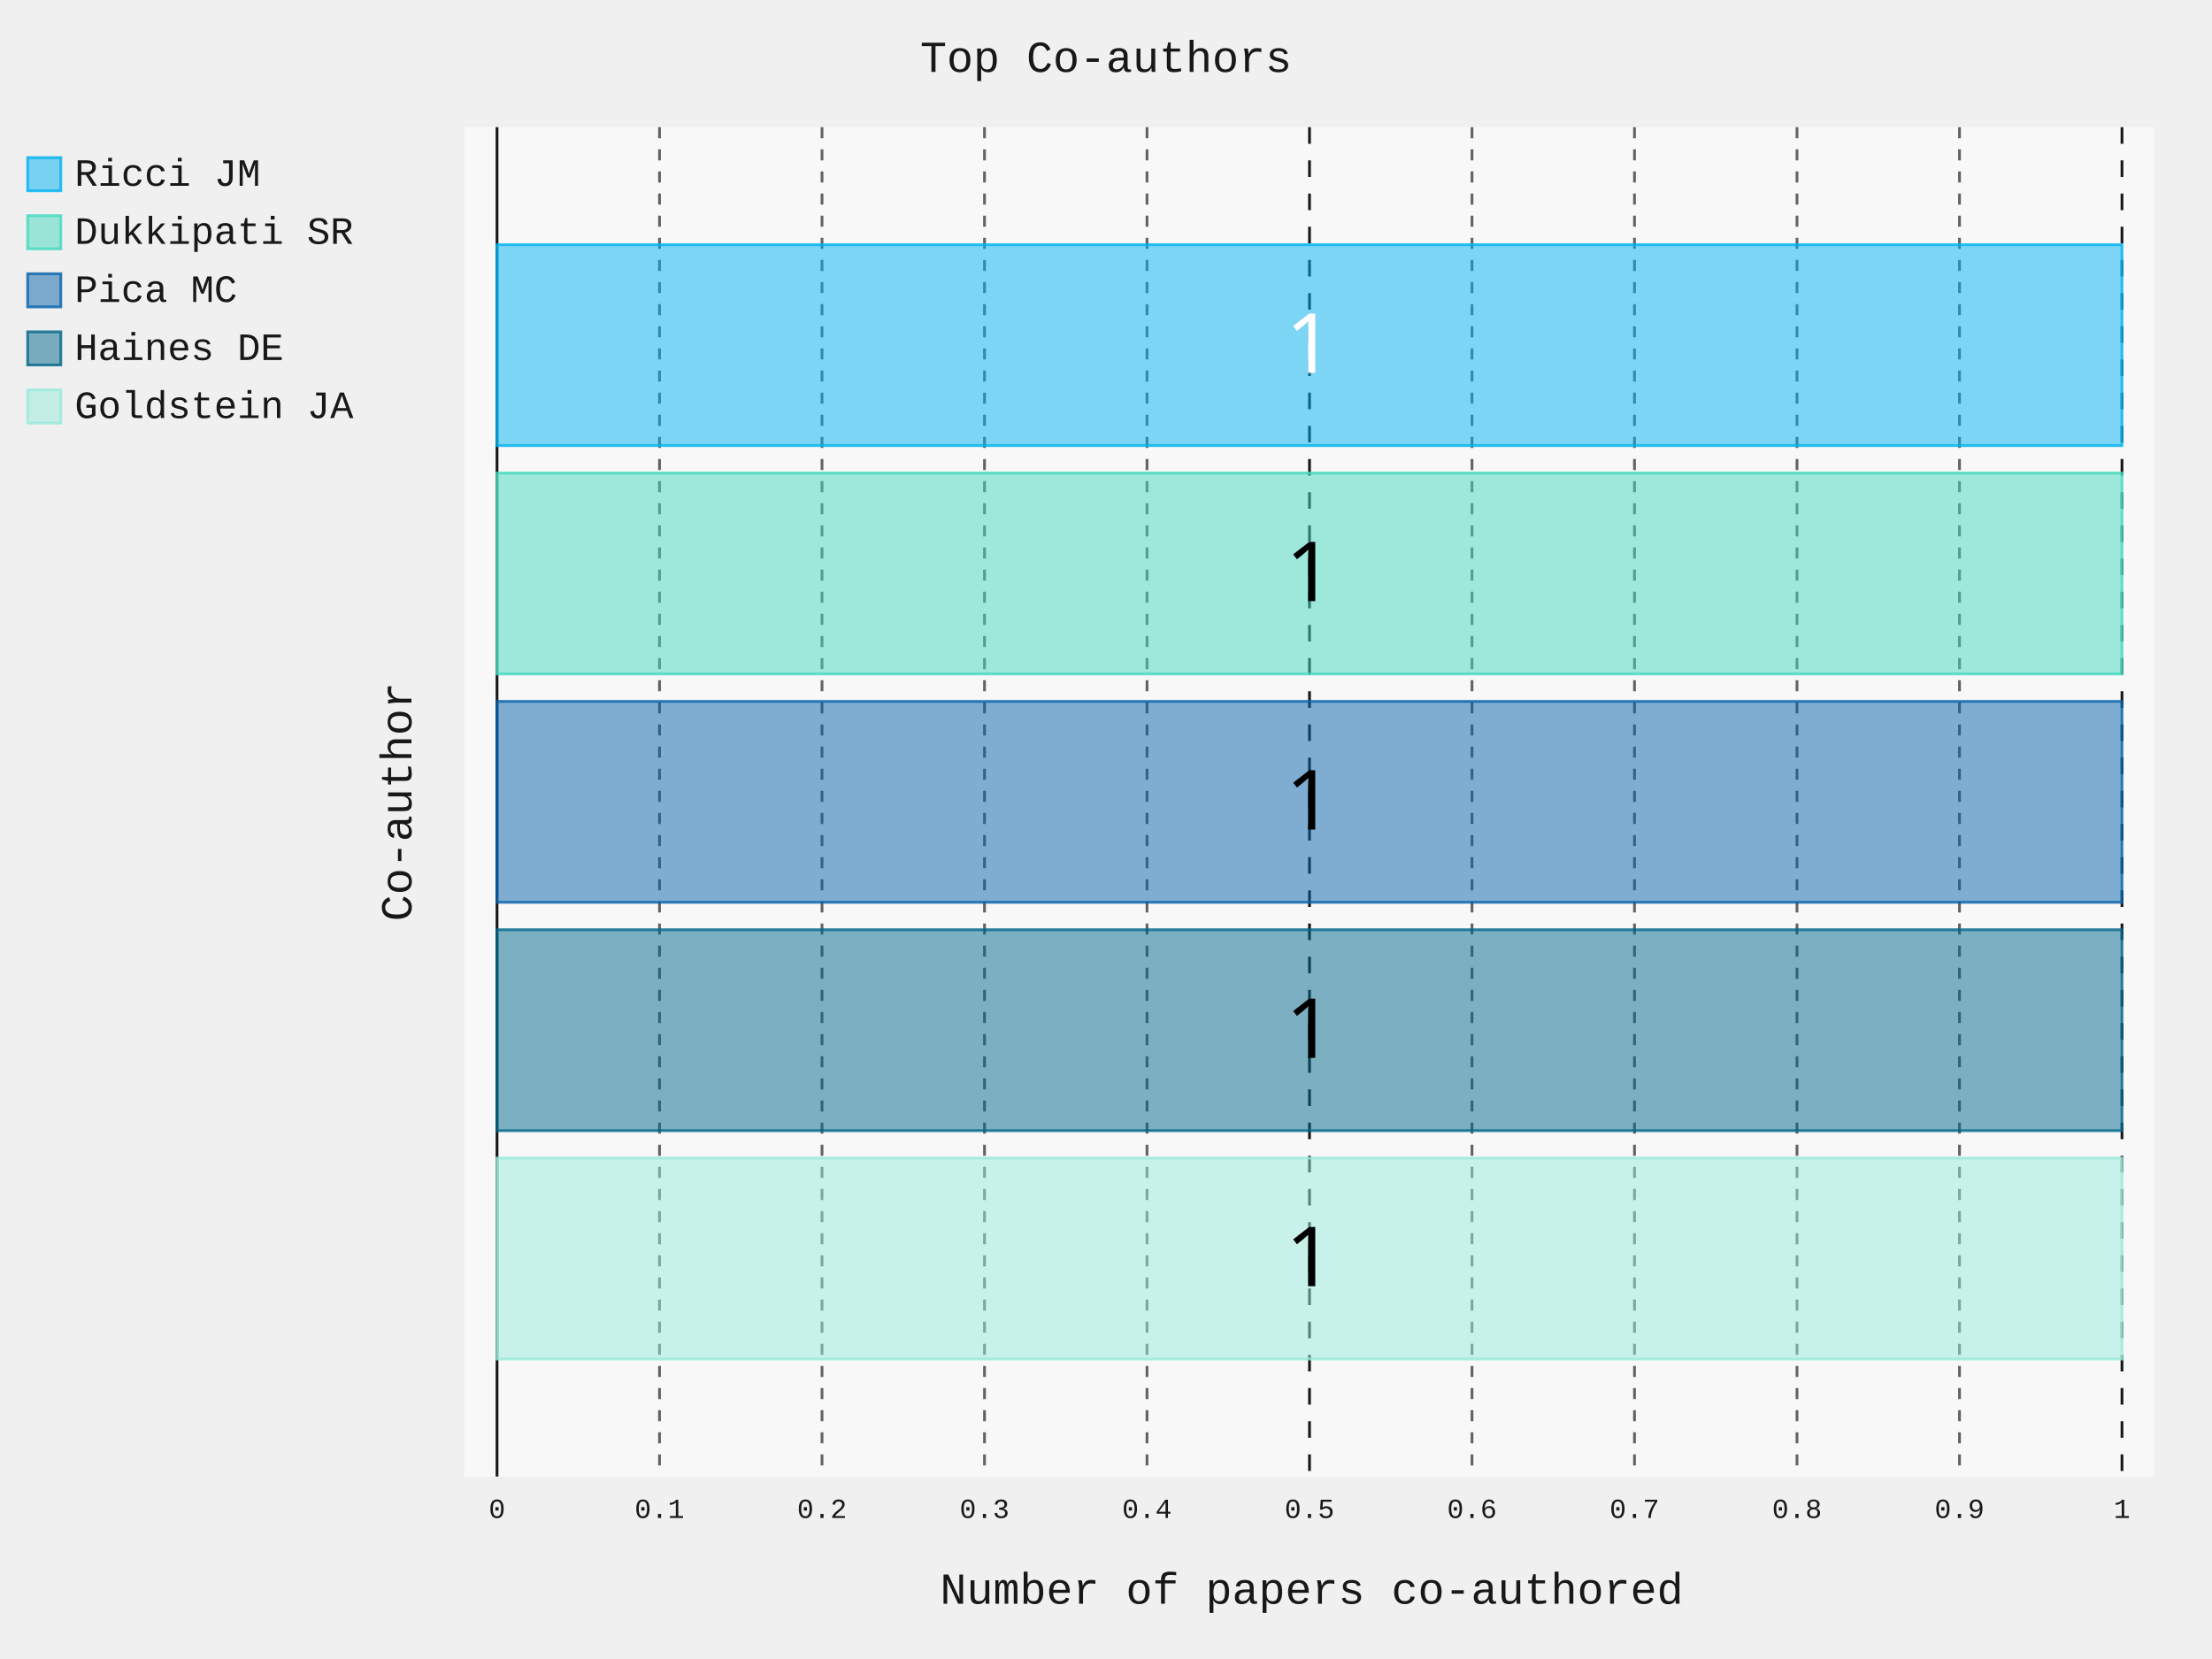
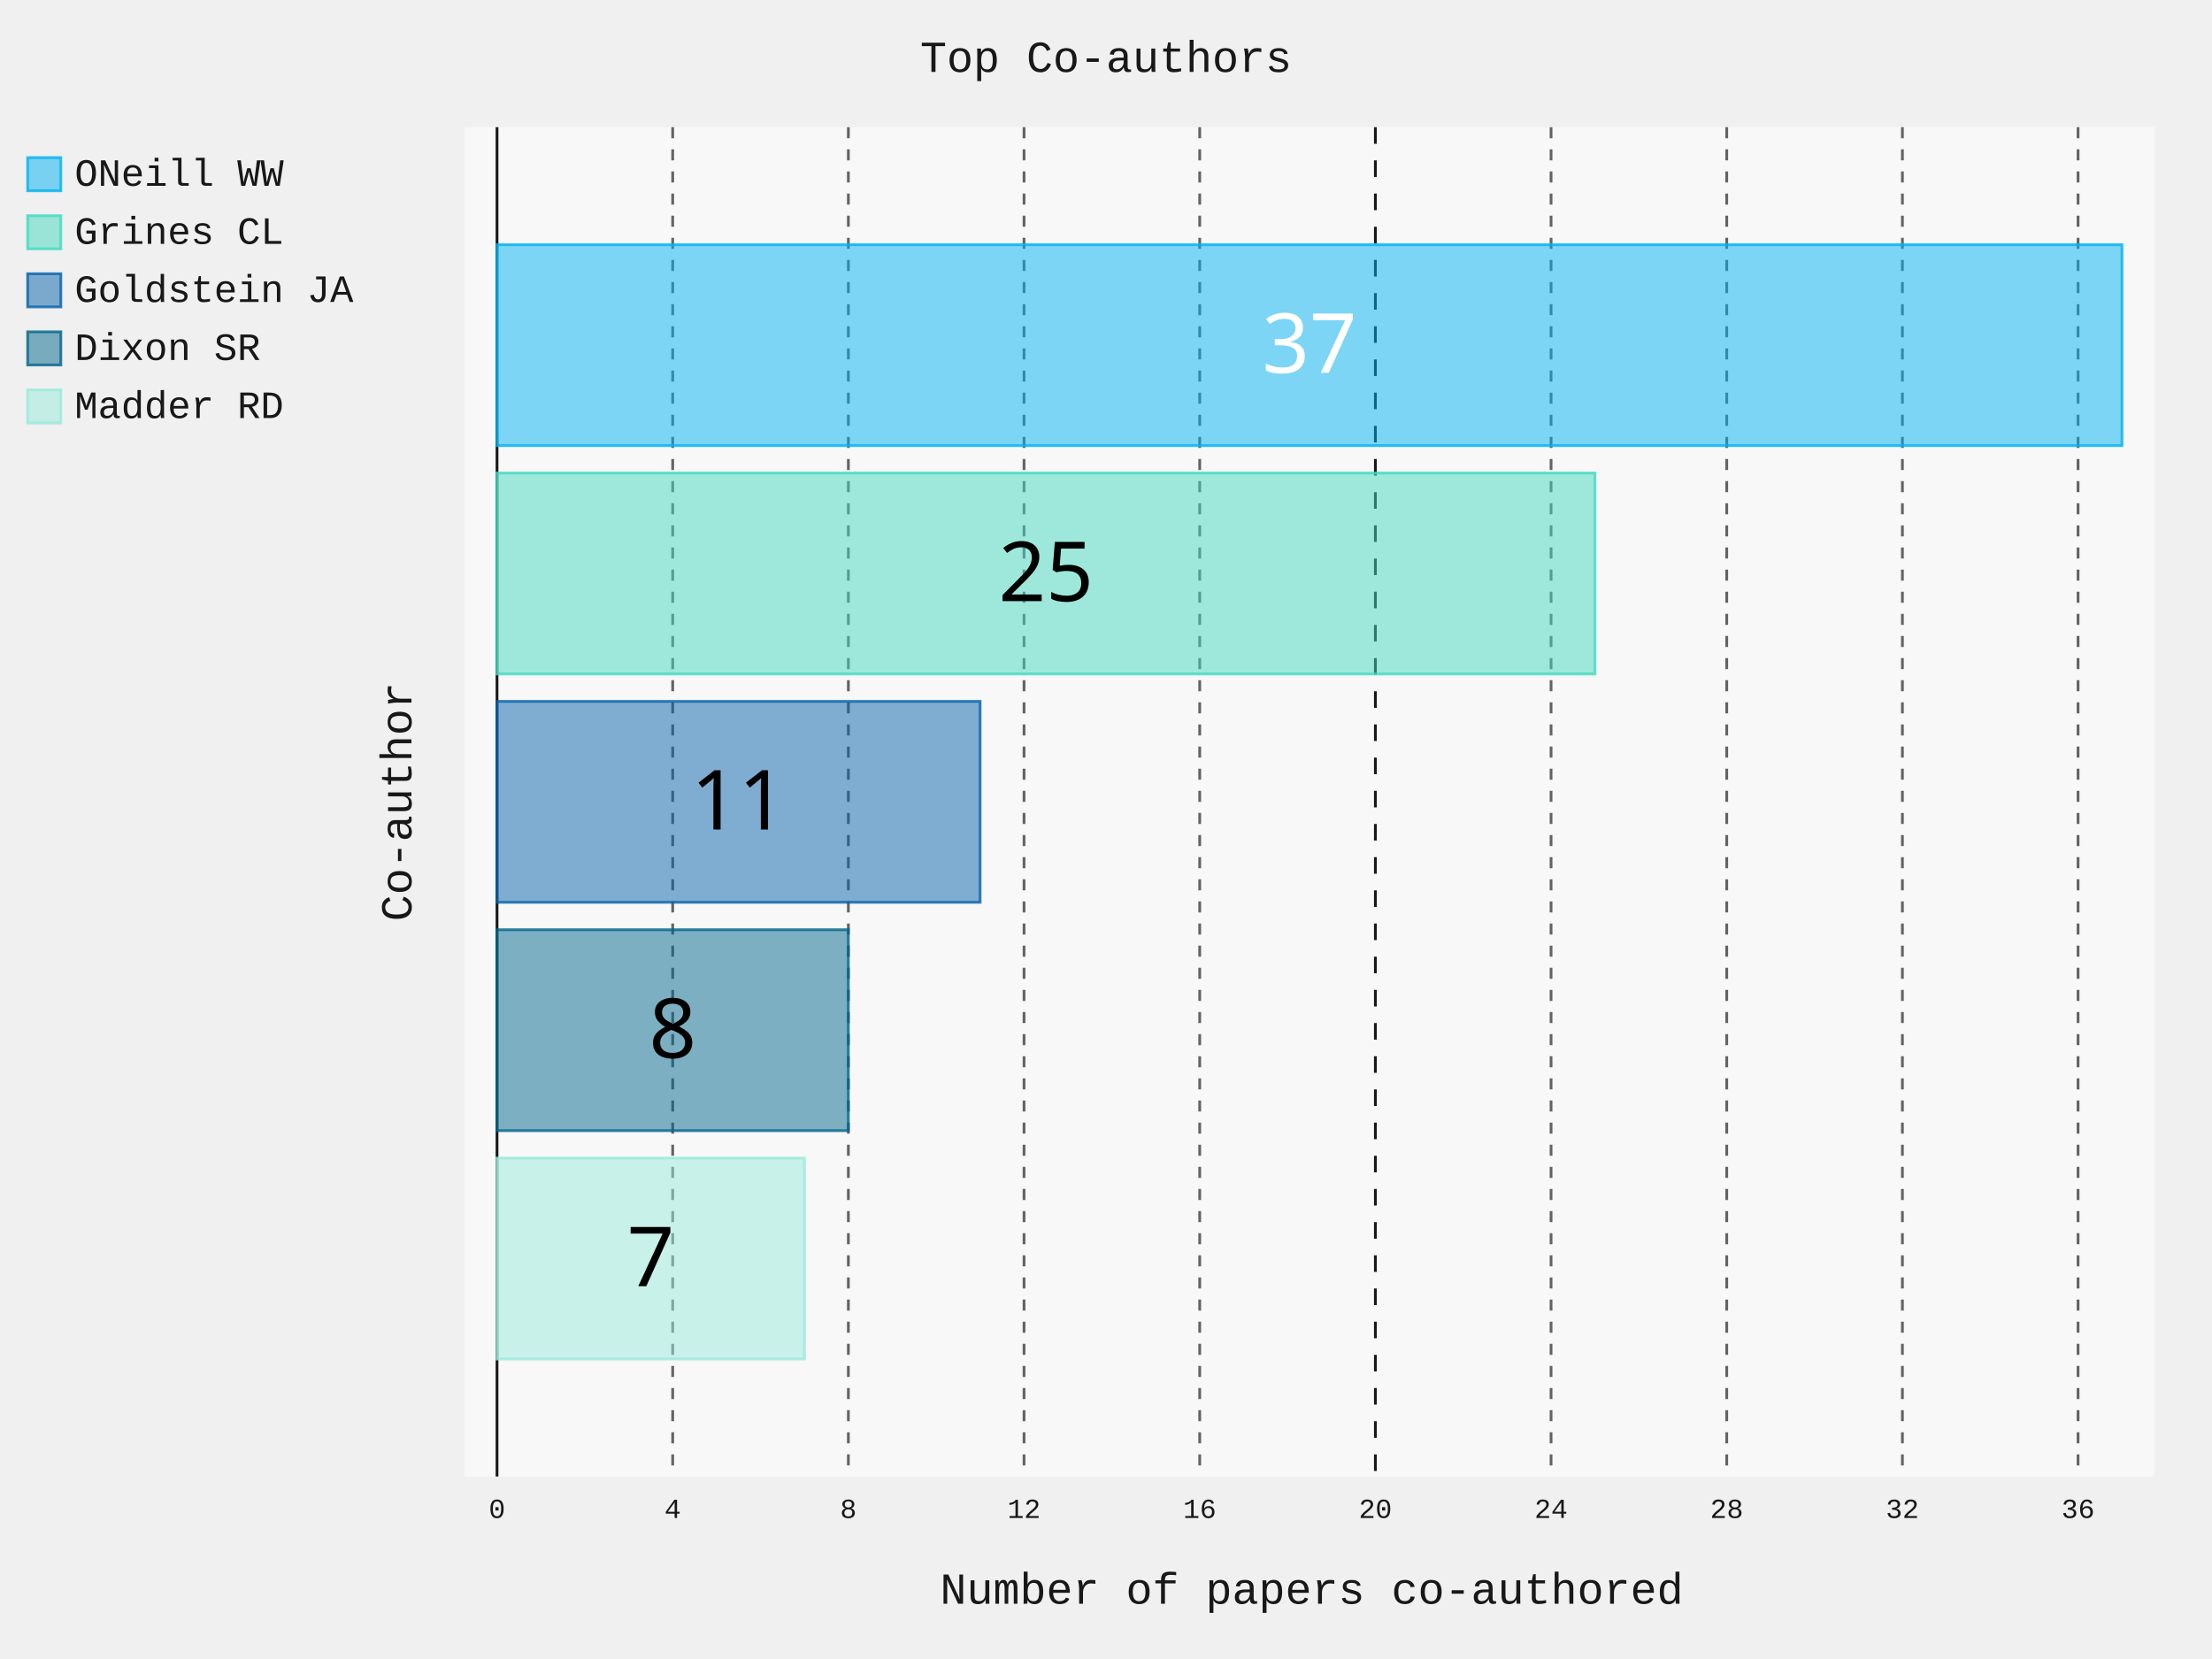
- <svg xmlns="http://www.w3.org/2000/svg" class="pygal-chart" id="chart-3dafc9b2-c4fc-44a5-ab52-0fdc06f66ca5" viewBox="0 0 800 600">
+ <svg xmlns="http://www.w3.org/2000/svg" class="pygal-chart" id="chart-04eab4c7-a84b-4943-b6c9-4a4fbcf69915" viewBox="0 0 800 600">
  <defs>
-     <style type="text/css">#chart-3dafc9b2-c4fc-44a5-ab52-0fdc06f66ca5{-webkit-user-select:none;-webkit-font-smoothing:antialiased;font-family:Consolas,"Liberation Mono",Menlo,Courier,monospace}#chart-3dafc9b2-c4fc-44a5-ab52-0fdc06f66ca5 .title{font-family:Consolas,"Liberation Mono",Menlo,Courier,monospace;font-size:16px}#chart-3dafc9b2-c4fc-44a5-ab52-0fdc06f66ca5 .legends .legend text{font-family:Consolas,"Liberation Mono",Menlo,Courier,monospace;font-size:14px}#chart-3dafc9b2-c4fc-44a5-ab52-0fdc06f66ca5 .axis text{font-family:Consolas,"Liberation Mono",Menlo,Courier,monospace;font-size:10px}#chart-3dafc9b2-c4fc-44a5-ab52-0fdc06f66ca5 .axis text.major{font-family:Consolas,"Liberation Mono",Menlo,Courier,monospace;font-size:10px}#chart-3dafc9b2-c4fc-44a5-ab52-0fdc06f66ca5 .text-overlay text.value{font-family:Raleway;font-size:30px}#chart-3dafc9b2-c4fc-44a5-ab52-0fdc06f66ca5 .text-overlay text.label{font-family:Consolas,"Liberation Mono",Menlo,Courier,monospace;font-size:10px}#chart-3dafc9b2-c4fc-44a5-ab52-0fdc06f66ca5 .tooltip{font-family:Consolas,"Liberation Mono",Menlo,Courier,monospace;font-size:14px}#chart-3dafc9b2-c4fc-44a5-ab52-0fdc06f66ca5 text.no_data{font-family:Consolas,"Liberation Mono",Menlo,Courier,monospace;font-size:64px}
- #chart-3dafc9b2-c4fc-44a5-ab52-0fdc06f66ca5{background-color:#f0f0f0}#chart-3dafc9b2-c4fc-44a5-ab52-0fdc06f66ca5 path,#chart-3dafc9b2-c4fc-44a5-ab52-0fdc06f66ca5 line,#chart-3dafc9b2-c4fc-44a5-ab52-0fdc06f66ca5 rect,#chart-3dafc9b2-c4fc-44a5-ab52-0fdc06f66ca5 circle{-webkit-transition:250ms ease-in;-moz-transition:250ms ease-in;transition:250ms ease-in}#chart-3dafc9b2-c4fc-44a5-ab52-0fdc06f66ca5 .graph &gt; .background{fill:#f0f0f0}#chart-3dafc9b2-c4fc-44a5-ab52-0fdc06f66ca5 .plot &gt; .background{fill:#f8f8f8}#chart-3dafc9b2-c4fc-44a5-ab52-0fdc06f66ca5 .graph{fill:rgba(0,0,0,0.9)}#chart-3dafc9b2-c4fc-44a5-ab52-0fdc06f66ca5 text.no_data{fill:rgba(0,0,0,0.9)}#chart-3dafc9b2-c4fc-44a5-ab52-0fdc06f66ca5 .title{fill:rgba(0,0,0,0.9)}#chart-3dafc9b2-c4fc-44a5-ab52-0fdc06f66ca5 .legends .legend text{fill:rgba(0,0,0,0.9)}#chart-3dafc9b2-c4fc-44a5-ab52-0fdc06f66ca5 .legends .legend:hover text{fill:rgba(0,0,0,0.9)}#chart-3dafc9b2-c4fc-44a5-ab52-0fdc06f66ca5 .axis .line{stroke:rgba(0,0,0,0.9)}#chart-3dafc9b2-c4fc-44a5-ab52-0fdc06f66ca5 .axis .guide.line{stroke:rgba(0,0,0,0.6)}#chart-3dafc9b2-c4fc-44a5-ab52-0fdc06f66ca5 .axis .major.line{stroke:rgba(0,0,0,0.9)}#chart-3dafc9b2-c4fc-44a5-ab52-0fdc06f66ca5 .axis text.major{fill:rgba(0,0,0,0.9)}#chart-3dafc9b2-c4fc-44a5-ab52-0fdc06f66ca5 .axis.y .guides:hover .guide.line,#chart-3dafc9b2-c4fc-44a5-ab52-0fdc06f66ca5 .line-graph .axis.x .guides:hover .guide.line,#chart-3dafc9b2-c4fc-44a5-ab52-0fdc06f66ca5 .stackedline-graph .axis.x .guides:hover .guide.line,#chart-3dafc9b2-c4fc-44a5-ab52-0fdc06f66ca5 .xy-graph .axis.x .guides:hover .guide.line{stroke:rgba(0,0,0,0.9)}#chart-3dafc9b2-c4fc-44a5-ab52-0fdc06f66ca5 .axis .guides:hover text{fill:rgba(0,0,0,0.9)}#chart-3dafc9b2-c4fc-44a5-ab52-0fdc06f66ca5 .reactive{fill-opacity:.5;stroke-opacity:.8}#chart-3dafc9b2-c4fc-44a5-ab52-0fdc06f66ca5 .ci{stroke:rgba(0,0,0,0.9)}#chart-3dafc9b2-c4fc-44a5-ab52-0fdc06f66ca5 .reactive.active,#chart-3dafc9b2-c4fc-44a5-ab52-0fdc06f66ca5 .active .reactive{fill-opacity:.9;stroke-opacity:.9;stroke-width:4}#chart-3dafc9b2-c4fc-44a5-ab52-0fdc06f66ca5 .ci .reactive.active{stroke-width:1.5}#chart-3dafc9b2-c4fc-44a5-ab52-0fdc06f66ca5 .series text{fill:rgba(0,0,0,0.9)}#chart-3dafc9b2-c4fc-44a5-ab52-0fdc06f66ca5 .tooltip rect{fill:#f8f8f8;stroke:rgba(0,0,0,0.9);-webkit-transition:opacity 250ms ease-in;-moz-transition:opacity 250ms ease-in;transition:opacity 250ms ease-in}#chart-3dafc9b2-c4fc-44a5-ab52-0fdc06f66ca5 .tooltip .label{fill:rgba(0,0,0,0.9)}#chart-3dafc9b2-c4fc-44a5-ab52-0fdc06f66ca5 .tooltip .label{fill:rgba(0,0,0,0.9)}#chart-3dafc9b2-c4fc-44a5-ab52-0fdc06f66ca5 .tooltip .legend{font-size:.8em;fill:rgba(0,0,0,0.6)}#chart-3dafc9b2-c4fc-44a5-ab52-0fdc06f66ca5 .tooltip .x_label{font-size:.6em;fill:rgba(0,0,0,0.9)}#chart-3dafc9b2-c4fc-44a5-ab52-0fdc06f66ca5 .tooltip .xlink{font-size:.5em;text-decoration:underline}#chart-3dafc9b2-c4fc-44a5-ab52-0fdc06f66ca5 .tooltip .value{font-size:1.5em}#chart-3dafc9b2-c4fc-44a5-ab52-0fdc06f66ca5 .bound{font-size:.5em}#chart-3dafc9b2-c4fc-44a5-ab52-0fdc06f66ca5 .max-value{font-size:.75em;fill:rgba(0,0,0,0.6)}#chart-3dafc9b2-c4fc-44a5-ab52-0fdc06f66ca5 .map-element{fill:#f8f8f8;stroke:rgba(0,0,0,0.6) !important}#chart-3dafc9b2-c4fc-44a5-ab52-0fdc06f66ca5 .map-element .reactive{fill-opacity:inherit;stroke-opacity:inherit}#chart-3dafc9b2-c4fc-44a5-ab52-0fdc06f66ca5 .color-0,#chart-3dafc9b2-c4fc-44a5-ab52-0fdc06f66ca5 .color-0 a:visited{stroke:#00b2f0;fill:#00b2f0}#chart-3dafc9b2-c4fc-44a5-ab52-0fdc06f66ca5 .color-1,#chart-3dafc9b2-c4fc-44a5-ab52-0fdc06f66ca5 .color-1 a:visited{stroke:#43d9be;fill:#43d9be}#chart-3dafc9b2-c4fc-44a5-ab52-0fdc06f66ca5 .color-2,#chart-3dafc9b2-c4fc-44a5-ab52-0fdc06f66ca5 .color-2 a:visited{stroke:#0662ab;fill:#0662ab}#chart-3dafc9b2-c4fc-44a5-ab52-0fdc06f66ca5 .color-3,#chart-3dafc9b2-c4fc-44a5-ab52-0fdc06f66ca5 .color-3 a:visited{stroke:#00668a;fill:#00668a}#chart-3dafc9b2-c4fc-44a5-ab52-0fdc06f66ca5 .color-4,#chart-3dafc9b2-c4fc-44a5-ab52-0fdc06f66ca5 .color-4 a:visited{stroke:#98eadb;fill:#98eadb}#chart-3dafc9b2-c4fc-44a5-ab52-0fdc06f66ca5 .text-overlay .color-0 text{fill:white}#chart-3dafc9b2-c4fc-44a5-ab52-0fdc06f66ca5 .text-overlay .color-1 text{fill:black}#chart-3dafc9b2-c4fc-44a5-ab52-0fdc06f66ca5 .text-overlay .color-2 text{fill:black}#chart-3dafc9b2-c4fc-44a5-ab52-0fdc06f66ca5 .text-overlay .color-3 text{fill:black}#chart-3dafc9b2-c4fc-44a5-ab52-0fdc06f66ca5 .text-overlay .color-4 text{fill:black}
- #chart-3dafc9b2-c4fc-44a5-ab52-0fdc06f66ca5 text.no_data{text-anchor:middle}#chart-3dafc9b2-c4fc-44a5-ab52-0fdc06f66ca5 .guide.line{fill:none}#chart-3dafc9b2-c4fc-44a5-ab52-0fdc06f66ca5 .centered{text-anchor:middle}#chart-3dafc9b2-c4fc-44a5-ab52-0fdc06f66ca5 .title{text-anchor:middle}#chart-3dafc9b2-c4fc-44a5-ab52-0fdc06f66ca5 .legends .legend text{fill-opacity:1}#chart-3dafc9b2-c4fc-44a5-ab52-0fdc06f66ca5 .axis.x text{text-anchor:middle}#chart-3dafc9b2-c4fc-44a5-ab52-0fdc06f66ca5 .axis.x:not(.web) text[transform]{text-anchor:start}#chart-3dafc9b2-c4fc-44a5-ab52-0fdc06f66ca5 .axis.x:not(.web) text[transform].backwards{text-anchor:end}#chart-3dafc9b2-c4fc-44a5-ab52-0fdc06f66ca5 .axis.y text{text-anchor:end}#chart-3dafc9b2-c4fc-44a5-ab52-0fdc06f66ca5 .axis.y text[transform].backwards{text-anchor:start}#chart-3dafc9b2-c4fc-44a5-ab52-0fdc06f66ca5 .axis.y2 text{text-anchor:start}#chart-3dafc9b2-c4fc-44a5-ab52-0fdc06f66ca5 .axis.y2 text[transform].backwards{text-anchor:end}#chart-3dafc9b2-c4fc-44a5-ab52-0fdc06f66ca5 .axis .guide.line{stroke-dasharray:4,4}#chart-3dafc9b2-c4fc-44a5-ab52-0fdc06f66ca5 .axis .major.guide.line{stroke-dasharray:6,6}#chart-3dafc9b2-c4fc-44a5-ab52-0fdc06f66ca5 .horizontal .axis.y .guide.line,#chart-3dafc9b2-c4fc-44a5-ab52-0fdc06f66ca5 .horizontal .axis.y2 .guide.line,#chart-3dafc9b2-c4fc-44a5-ab52-0fdc06f66ca5 .vertical .axis.x .guide.line{opacity:0}#chart-3dafc9b2-c4fc-44a5-ab52-0fdc06f66ca5 .horizontal .axis.always_show .guide.line,#chart-3dafc9b2-c4fc-44a5-ab52-0fdc06f66ca5 .vertical .axis.always_show .guide.line{opacity:1 !important}#chart-3dafc9b2-c4fc-44a5-ab52-0fdc06f66ca5 .axis.y .guides:hover .guide.line,#chart-3dafc9b2-c4fc-44a5-ab52-0fdc06f66ca5 .axis.y2 .guides:hover .guide.line,#chart-3dafc9b2-c4fc-44a5-ab52-0fdc06f66ca5 .axis.x .guides:hover .guide.line{opacity:1}#chart-3dafc9b2-c4fc-44a5-ab52-0fdc06f66ca5 .axis .guides:hover text{opacity:1}#chart-3dafc9b2-c4fc-44a5-ab52-0fdc06f66ca5 .nofill{fill:none}#chart-3dafc9b2-c4fc-44a5-ab52-0fdc06f66ca5 .subtle-fill{fill-opacity:.2}#chart-3dafc9b2-c4fc-44a5-ab52-0fdc06f66ca5 .dot{stroke-width:1px;fill-opacity:1}#chart-3dafc9b2-c4fc-44a5-ab52-0fdc06f66ca5 .dot.active{stroke-width:5px}#chart-3dafc9b2-c4fc-44a5-ab52-0fdc06f66ca5 .dot.negative{fill:transparent}#chart-3dafc9b2-c4fc-44a5-ab52-0fdc06f66ca5 text,#chart-3dafc9b2-c4fc-44a5-ab52-0fdc06f66ca5 tspan{stroke:none !important}#chart-3dafc9b2-c4fc-44a5-ab52-0fdc06f66ca5 .series text.active{opacity:1}#chart-3dafc9b2-c4fc-44a5-ab52-0fdc06f66ca5 .tooltip rect{fill-opacity:.95;stroke-width:.5}#chart-3dafc9b2-c4fc-44a5-ab52-0fdc06f66ca5 .tooltip text{fill-opacity:1}#chart-3dafc9b2-c4fc-44a5-ab52-0fdc06f66ca5 .showable{visibility:hidden}#chart-3dafc9b2-c4fc-44a5-ab52-0fdc06f66ca5 .showable.shown{visibility:visible}#chart-3dafc9b2-c4fc-44a5-ab52-0fdc06f66ca5 .gauge-background{fill:rgba(229,229,229,1);stroke:none}#chart-3dafc9b2-c4fc-44a5-ab52-0fdc06f66ca5 .bg-lines{stroke:#f0f0f0;stroke-width:2px}</style>
+     <style type="text/css">#chart-04eab4c7-a84b-4943-b6c9-4a4fbcf69915{-webkit-user-select:none;-webkit-font-smoothing:antialiased;font-family:Consolas,"Liberation Mono",Menlo,Courier,monospace}#chart-04eab4c7-a84b-4943-b6c9-4a4fbcf69915 .title{font-family:Consolas,"Liberation Mono",Menlo,Courier,monospace;font-size:16px}#chart-04eab4c7-a84b-4943-b6c9-4a4fbcf69915 .legends .legend text{font-family:Consolas,"Liberation Mono",Menlo,Courier,monospace;font-size:14px}#chart-04eab4c7-a84b-4943-b6c9-4a4fbcf69915 .axis text{font-family:Consolas,"Liberation Mono",Menlo,Courier,monospace;font-size:10px}#chart-04eab4c7-a84b-4943-b6c9-4a4fbcf69915 .axis text.major{font-family:Consolas,"Liberation Mono",Menlo,Courier,monospace;font-size:10px}#chart-04eab4c7-a84b-4943-b6c9-4a4fbcf69915 .text-overlay text.value{font-family:Raleway;font-size:30px}#chart-04eab4c7-a84b-4943-b6c9-4a4fbcf69915 .text-overlay text.label{font-family:Consolas,"Liberation Mono",Menlo,Courier,monospace;font-size:10px}#chart-04eab4c7-a84b-4943-b6c9-4a4fbcf69915 .tooltip{font-family:Consolas,"Liberation Mono",Menlo,Courier,monospace;font-size:14px}#chart-04eab4c7-a84b-4943-b6c9-4a4fbcf69915 text.no_data{font-family:Consolas,"Liberation Mono",Menlo,Courier,monospace;font-size:64px}
+ #chart-04eab4c7-a84b-4943-b6c9-4a4fbcf69915{background-color:#f0f0f0}#chart-04eab4c7-a84b-4943-b6c9-4a4fbcf69915 path,#chart-04eab4c7-a84b-4943-b6c9-4a4fbcf69915 line,#chart-04eab4c7-a84b-4943-b6c9-4a4fbcf69915 rect,#chart-04eab4c7-a84b-4943-b6c9-4a4fbcf69915 circle{-webkit-transition:250ms ease-in;-moz-transition:250ms ease-in;transition:250ms ease-in}#chart-04eab4c7-a84b-4943-b6c9-4a4fbcf69915 .graph &gt; .background{fill:#f0f0f0}#chart-04eab4c7-a84b-4943-b6c9-4a4fbcf69915 .plot &gt; .background{fill:#f8f8f8}#chart-04eab4c7-a84b-4943-b6c9-4a4fbcf69915 .graph{fill:rgba(0,0,0,0.9)}#chart-04eab4c7-a84b-4943-b6c9-4a4fbcf69915 text.no_data{fill:rgba(0,0,0,0.9)}#chart-04eab4c7-a84b-4943-b6c9-4a4fbcf69915 .title{fill:rgba(0,0,0,0.9)}#chart-04eab4c7-a84b-4943-b6c9-4a4fbcf69915 .legends .legend text{fill:rgba(0,0,0,0.9)}#chart-04eab4c7-a84b-4943-b6c9-4a4fbcf69915 .legends .legend:hover text{fill:rgba(0,0,0,0.9)}#chart-04eab4c7-a84b-4943-b6c9-4a4fbcf69915 .axis .line{stroke:rgba(0,0,0,0.9)}#chart-04eab4c7-a84b-4943-b6c9-4a4fbcf69915 .axis .guide.line{stroke:rgba(0,0,0,0.6)}#chart-04eab4c7-a84b-4943-b6c9-4a4fbcf69915 .axis .major.line{stroke:rgba(0,0,0,0.9)}#chart-04eab4c7-a84b-4943-b6c9-4a4fbcf69915 .axis text.major{fill:rgba(0,0,0,0.9)}#chart-04eab4c7-a84b-4943-b6c9-4a4fbcf69915 .axis.y .guides:hover .guide.line,#chart-04eab4c7-a84b-4943-b6c9-4a4fbcf69915 .line-graph .axis.x .guides:hover .guide.line,#chart-04eab4c7-a84b-4943-b6c9-4a4fbcf69915 .stackedline-graph .axis.x .guides:hover .guide.line,#chart-04eab4c7-a84b-4943-b6c9-4a4fbcf69915 .xy-graph .axis.x .guides:hover .guide.line{stroke:rgba(0,0,0,0.9)}#chart-04eab4c7-a84b-4943-b6c9-4a4fbcf69915 .axis .guides:hover text{fill:rgba(0,0,0,0.9)}#chart-04eab4c7-a84b-4943-b6c9-4a4fbcf69915 .reactive{fill-opacity:.5;stroke-opacity:.8}#chart-04eab4c7-a84b-4943-b6c9-4a4fbcf69915 .ci{stroke:rgba(0,0,0,0.9)}#chart-04eab4c7-a84b-4943-b6c9-4a4fbcf69915 .reactive.active,#chart-04eab4c7-a84b-4943-b6c9-4a4fbcf69915 .active .reactive{fill-opacity:.9;stroke-opacity:.9;stroke-width:4}#chart-04eab4c7-a84b-4943-b6c9-4a4fbcf69915 .ci .reactive.active{stroke-width:1.5}#chart-04eab4c7-a84b-4943-b6c9-4a4fbcf69915 .series text{fill:rgba(0,0,0,0.9)}#chart-04eab4c7-a84b-4943-b6c9-4a4fbcf69915 .tooltip rect{fill:#f8f8f8;stroke:rgba(0,0,0,0.9);-webkit-transition:opacity 250ms ease-in;-moz-transition:opacity 250ms ease-in;transition:opacity 250ms ease-in}#chart-04eab4c7-a84b-4943-b6c9-4a4fbcf69915 .tooltip .label{fill:rgba(0,0,0,0.9)}#chart-04eab4c7-a84b-4943-b6c9-4a4fbcf69915 .tooltip .label{fill:rgba(0,0,0,0.9)}#chart-04eab4c7-a84b-4943-b6c9-4a4fbcf69915 .tooltip .legend{font-size:.8em;fill:rgba(0,0,0,0.6)}#chart-04eab4c7-a84b-4943-b6c9-4a4fbcf69915 .tooltip .x_label{font-size:.6em;fill:rgba(0,0,0,0.9)}#chart-04eab4c7-a84b-4943-b6c9-4a4fbcf69915 .tooltip .xlink{font-size:.5em;text-decoration:underline}#chart-04eab4c7-a84b-4943-b6c9-4a4fbcf69915 .tooltip .value{font-size:1.5em}#chart-04eab4c7-a84b-4943-b6c9-4a4fbcf69915 .bound{font-size:.5em}#chart-04eab4c7-a84b-4943-b6c9-4a4fbcf69915 .max-value{font-size:.75em;fill:rgba(0,0,0,0.6)}#chart-04eab4c7-a84b-4943-b6c9-4a4fbcf69915 .map-element{fill:#f8f8f8;stroke:rgba(0,0,0,0.6) !important}#chart-04eab4c7-a84b-4943-b6c9-4a4fbcf69915 .map-element .reactive{fill-opacity:inherit;stroke-opacity:inherit}#chart-04eab4c7-a84b-4943-b6c9-4a4fbcf69915 .color-0,#chart-04eab4c7-a84b-4943-b6c9-4a4fbcf69915 .color-0 a:visited{stroke:#00b2f0;fill:#00b2f0}#chart-04eab4c7-a84b-4943-b6c9-4a4fbcf69915 .color-1,#chart-04eab4c7-a84b-4943-b6c9-4a4fbcf69915 .color-1 a:visited{stroke:#43d9be;fill:#43d9be}#chart-04eab4c7-a84b-4943-b6c9-4a4fbcf69915 .color-2,#chart-04eab4c7-a84b-4943-b6c9-4a4fbcf69915 .color-2 a:visited{stroke:#0662ab;fill:#0662ab}#chart-04eab4c7-a84b-4943-b6c9-4a4fbcf69915 .color-3,#chart-04eab4c7-a84b-4943-b6c9-4a4fbcf69915 .color-3 a:visited{stroke:#00668a;fill:#00668a}#chart-04eab4c7-a84b-4943-b6c9-4a4fbcf69915 .color-4,#chart-04eab4c7-a84b-4943-b6c9-4a4fbcf69915 .color-4 a:visited{stroke:#98eadb;fill:#98eadb}#chart-04eab4c7-a84b-4943-b6c9-4a4fbcf69915 .text-overlay .color-0 text{fill:white}#chart-04eab4c7-a84b-4943-b6c9-4a4fbcf69915 .text-overlay .color-1 text{fill:black}#chart-04eab4c7-a84b-4943-b6c9-4a4fbcf69915 .text-overlay .color-2 text{fill:black}#chart-04eab4c7-a84b-4943-b6c9-4a4fbcf69915 .text-overlay .color-3 text{fill:black}#chart-04eab4c7-a84b-4943-b6c9-4a4fbcf69915 .text-overlay .color-4 text{fill:black}
+ #chart-04eab4c7-a84b-4943-b6c9-4a4fbcf69915 text.no_data{text-anchor:middle}#chart-04eab4c7-a84b-4943-b6c9-4a4fbcf69915 .guide.line{fill:none}#chart-04eab4c7-a84b-4943-b6c9-4a4fbcf69915 .centered{text-anchor:middle}#chart-04eab4c7-a84b-4943-b6c9-4a4fbcf69915 .title{text-anchor:middle}#chart-04eab4c7-a84b-4943-b6c9-4a4fbcf69915 .legends .legend text{fill-opacity:1}#chart-04eab4c7-a84b-4943-b6c9-4a4fbcf69915 .axis.x text{text-anchor:middle}#chart-04eab4c7-a84b-4943-b6c9-4a4fbcf69915 .axis.x:not(.web) text[transform]{text-anchor:start}#chart-04eab4c7-a84b-4943-b6c9-4a4fbcf69915 .axis.x:not(.web) text[transform].backwards{text-anchor:end}#chart-04eab4c7-a84b-4943-b6c9-4a4fbcf69915 .axis.y text{text-anchor:end}#chart-04eab4c7-a84b-4943-b6c9-4a4fbcf69915 .axis.y text[transform].backwards{text-anchor:start}#chart-04eab4c7-a84b-4943-b6c9-4a4fbcf69915 .axis.y2 text{text-anchor:start}#chart-04eab4c7-a84b-4943-b6c9-4a4fbcf69915 .axis.y2 text[transform].backwards{text-anchor:end}#chart-04eab4c7-a84b-4943-b6c9-4a4fbcf69915 .axis .guide.line{stroke-dasharray:4,4}#chart-04eab4c7-a84b-4943-b6c9-4a4fbcf69915 .axis .major.guide.line{stroke-dasharray:6,6}#chart-04eab4c7-a84b-4943-b6c9-4a4fbcf69915 .horizontal .axis.y .guide.line,#chart-04eab4c7-a84b-4943-b6c9-4a4fbcf69915 .horizontal .axis.y2 .guide.line,#chart-04eab4c7-a84b-4943-b6c9-4a4fbcf69915 .vertical .axis.x .guide.line{opacity:0}#chart-04eab4c7-a84b-4943-b6c9-4a4fbcf69915 .horizontal .axis.always_show .guide.line,#chart-04eab4c7-a84b-4943-b6c9-4a4fbcf69915 .vertical .axis.always_show .guide.line{opacity:1 !important}#chart-04eab4c7-a84b-4943-b6c9-4a4fbcf69915 .axis.y .guides:hover .guide.line,#chart-04eab4c7-a84b-4943-b6c9-4a4fbcf69915 .axis.y2 .guides:hover .guide.line,#chart-04eab4c7-a84b-4943-b6c9-4a4fbcf69915 .axis.x .guides:hover .guide.line{opacity:1}#chart-04eab4c7-a84b-4943-b6c9-4a4fbcf69915 .axis .guides:hover text{opacity:1}#chart-04eab4c7-a84b-4943-b6c9-4a4fbcf69915 .nofill{fill:none}#chart-04eab4c7-a84b-4943-b6c9-4a4fbcf69915 .subtle-fill{fill-opacity:.2}#chart-04eab4c7-a84b-4943-b6c9-4a4fbcf69915 .dot{stroke-width:1px;fill-opacity:1}#chart-04eab4c7-a84b-4943-b6c9-4a4fbcf69915 .dot.active{stroke-width:5px}#chart-04eab4c7-a84b-4943-b6c9-4a4fbcf69915 .dot.negative{fill:transparent}#chart-04eab4c7-a84b-4943-b6c9-4a4fbcf69915 text,#chart-04eab4c7-a84b-4943-b6c9-4a4fbcf69915 tspan{stroke:none !important}#chart-04eab4c7-a84b-4943-b6c9-4a4fbcf69915 .series text.active{opacity:1}#chart-04eab4c7-a84b-4943-b6c9-4a4fbcf69915 .tooltip rect{fill-opacity:.95;stroke-width:.5}#chart-04eab4c7-a84b-4943-b6c9-4a4fbcf69915 .tooltip text{fill-opacity:1}#chart-04eab4c7-a84b-4943-b6c9-4a4fbcf69915 .showable{visibility:hidden}#chart-04eab4c7-a84b-4943-b6c9-4a4fbcf69915 .showable.shown{visibility:visible}#chart-04eab4c7-a84b-4943-b6c9-4a4fbcf69915 .gauge-background{fill:rgba(229,229,229,1);stroke:none}#chart-04eab4c7-a84b-4943-b6c9-4a4fbcf69915 .bg-lines{stroke:#f0f0f0;stroke-width:2px}</style>
  </defs>
  <g class="graph horizontalbar-graph horizontal">
    <rect class="background" height="600" width="800" x="0" y="0" />
    <g class="plot" transform="translate(168, 46)">
      <rect class="background" height="488" width="611.2" x="0" y="0" />
      <g class="axis x always_show">
        <g class="guides">
          <path class="axis major line" d="M11.754 0 v488" />
          <text class="major" x="11.754" y="503.0">0</text>
        </g>
        <g class="guides">
-           <path class="guide line" d="M70.523 0 v488" />
-           <text class="" x="70.523" y="503.0">0.1</text>
+           <path class="guide line" d="M75.288 0 v488" />
+           <text class="" x="75.288" y="503.0">4</text>
        </g>
        <g class="guides">
-           <path class="guide line" d="M129.292 0 v488" />
-           <text class="" x="129.292" y="503.0">0.2</text>
+           <path class="guide line" d="M138.822 0 v488" />
+           <text class="" x="138.822" y="503.0">8</text>
        </g>
        <g class="guides">
-           <path class="guide line" d="M188.062 0 v488" />
-           <text class="" x="188.062" y="503.0">0.3</text>
+           <path class="guide line" d="M202.357 0 v488" />
+           <text class="" x="202.357" y="503.0">12</text>
        </g>
        <g class="guides">
-           <path class="guide line" d="M246.831 0 v488" />
-           <text class="" x="246.831" y="503.0">0.4</text>
+           <path class="guide line" d="M265.891 0 v488" />
+           <text class="" x="265.891" y="503.0">16</text>
        </g>
        <g class="guides">
-           <path class="major guide line" d="M305.6 0 v488" />
-           <text class="major" x="305.6" y="503.0">0.5</text>
+           <path class="major guide line" d="M329.425 0 v488" />
+           <text class="major" x="329.425" y="503.0">20</text>
        </g>
        <g class="guides">
-           <path class="guide line" d="M364.369 0 v488" />
-           <text class="" x="364.369" y="503.0">0.6</text>
+           <path class="guide line" d="M392.96 0 v488" />
+           <text class="" x="392.96" y="503.0">24</text>
        </g>
        <g class="guides">
-           <path class="guide line" d="M423.138 0 v488" />
-           <text class="" x="423.138" y="503.0">0.7</text>
+           <path class="guide line" d="M456.494 0 v488" />
+           <text class="" x="456.494" y="503.0">28</text>
        </g>
        <g class="guides">
-           <path class="guide line" d="M481.908 0 v488" />
-           <text class="" x="481.908" y="503.0">0.8</text>
+           <path class="guide line" d="M520.028 0 v488" />
+           <text class="" x="520.028" y="503.0">32</text>
        </g>
        <g class="guides">
-           <path class="guide line" d="M540.677 0 v488" />
-           <text class="" x="540.677" y="503.0">0.9</text>
-         </g>
-         <g class="guides">
-           <path class="major guide line" d="M599.446 0 v488" />
-           <text class="major" x="599.446" y="503.0">1</text>
+           <path class="guide line" d="M583.563 0 v488" />
+           <text class="" x="583.563" y="503.0">36</text>
        </g>
      </g>
      <g class="series serie-4 color-4">
        <g class="bars">
          <g class="bar">
-             <rect class="rect reactive tooltip-trigger" height="72.674" rx="0" ry="0" width="587.692" x="11.754" y="372.832" />
+             <rect class="rect reactive tooltip-trigger" height="72.674" rx="0" ry="0" width="111.185" x="11.754" y="372.832" />
          </g>
        </g>
      </g>
      <g class="series serie-3 color-3">
        <g class="bars">
          <g class="bar">
-             <rect class="rect reactive tooltip-trigger" height="72.674" rx="0" ry="0" width="587.692" x="11.754" y="290.247" />
+             <rect class="rect reactive tooltip-trigger" height="72.674" rx="0" ry="0" width="127.069" x="11.754" y="290.247" />
          </g>
        </g>
      </g>
      <g class="series serie-2 color-2">
        <g class="bars">
          <g class="bar">
-             <rect class="rect reactive tooltip-trigger" height="72.674" rx="0" ry="0" width="587.692" x="11.754" y="207.663" />
+             <rect class="rect reactive tooltip-trigger" height="72.674" rx="0" ry="0" width="174.719" x="11.754" y="207.663" />
          </g>
        </g>
      </g>
      <g class="series serie-1 color-1">
        <g class="bars">
          <g class="bar">
-             <rect class="rect reactive tooltip-trigger" height="72.674" rx="0" ry="0" width="587.692" x="11.754" y="125.078" />
+             <rect class="rect reactive tooltip-trigger" height="72.674" rx="0" ry="0" width="397.089" x="11.754" y="125.078" />
          </g>
        </g>
      </g>
      <g class="series serie-0 color-0">
        <g class="bars">
          <g class="bar">
            <rect class="rect reactive tooltip-trigger" height="72.674" rx="0" ry="0" width="587.692" x="11.754" y="42.494" />
          </g>
        </g>
      </g>
    </g>
    <g class="titles">
      <text class="title plot_title" x="400.0" y="26">Top Co-authors</text>
      <text class="title" x="474.4" y="580">Number of papers co-authored</text>
      <text class="title" transform="rotate(-90 122.8 290)" x="122.8" y="316.0">Co-author</text>
    </g>
    <g class="plot overlay" transform="translate(168, 46)">
      <g class="series serie-4 color-4" />
      <g class="series serie-3 color-3" />
      <g class="series serie-2 color-2" />
      <g class="series serie-1 color-1" />
      <g class="series serie-0 color-0" />
    </g>
    <g class="plot text-overlay" transform="translate(168, 46)">
      <g class="series serie-4 color-4">
-         <text class="value" text-anchor="middle" x="305.6" y="419.169">1</text>
+         <text class="value" text-anchor="middle" x="67.346" y="419.169">7</text>
      </g>
      <g class="series serie-3 color-3">
-         <text class="value" text-anchor="middle" x="305.6" y="336.585">1</text>
+         <text class="value" text-anchor="middle" x="75.288" y="336.585">8</text>
      </g>
      <g class="series serie-2 color-2">
-         <text class="value" text-anchor="middle" x="305.6" y="254">1</text>
+         <text class="value" text-anchor="middle" x="99.114" y="254">11</text>
      </g>
      <g class="series serie-1 color-1">
-         <text class="value" text-anchor="middle" x="305.6" y="171.415">1</text>
+         <text class="value" text-anchor="middle" x="210.299" y="171.415">25</text>
      </g>
      <g class="series serie-0 color-0">
-         <text class="value" text-anchor="middle" x="305.6" y="88.831">1</text>
+         <text class="value" text-anchor="middle" x="305.6" y="88.831">37</text>
      </g>
    </g>
    <g class="plot tooltip-overlay" transform="translate(168, 46)">
      <g class="tooltip" style="opacity: 0" transform="translate(0 0)">
        <rect class="tooltip-box" height="0" rx="0" ry="0" width="0" />
        <g class="text" />
      </g>
    </g>
    <g class="legends" transform="translate(10, 56)">
      <g class="legend reactive activate-serie" id="activate-serie-0">
        <rect class="color-0 reactive" height="12" width="12" x="0.0" y="1.0" />
-         <text x="17.0" y="11.2">Ricci JM</text>
+         <text x="17.0" y="11.2">ONeill WW</text>
      </g>
      <g class="legend reactive activate-serie" id="activate-serie-1">
        <rect class="color-1 reactive" height="12" width="12" x="0.0" y="22.0" />
-         <text x="17.0" y="32.2">Dukkipati SR</text>
+         <text x="17.0" y="32.2">Grines CL</text>
      </g>
      <g class="legend reactive activate-serie" id="activate-serie-2">
        <rect class="color-2 reactive" height="12" width="12" x="0.0" y="43.0" />
-         <text x="17.0" y="53.2">Pica MC</text>
+         <text x="17.0" y="53.2">Goldstein JA</text>
      </g>
      <g class="legend reactive activate-serie" id="activate-serie-3">
        <rect class="color-3 reactive" height="12" width="12" x="0.0" y="64.0" />
-         <text x="17.0" y="74.2">Haines DE</text>
+         <text x="17.0" y="74.2">Dixon SR</text>
      </g>
      <g class="legend reactive activate-serie" id="activate-serie-4">
        <rect class="color-4 reactive" height="12" width="12" x="0.0" y="85.0" />
-         <text x="17.0" y="95.2">Goldstein JA</text>
+         <text x="17.0" y="95.2">Madder RD</text>
      </g>
    </g>
    <g class="legends" transform="translate(790, 56)" />
  </g>
</svg>
